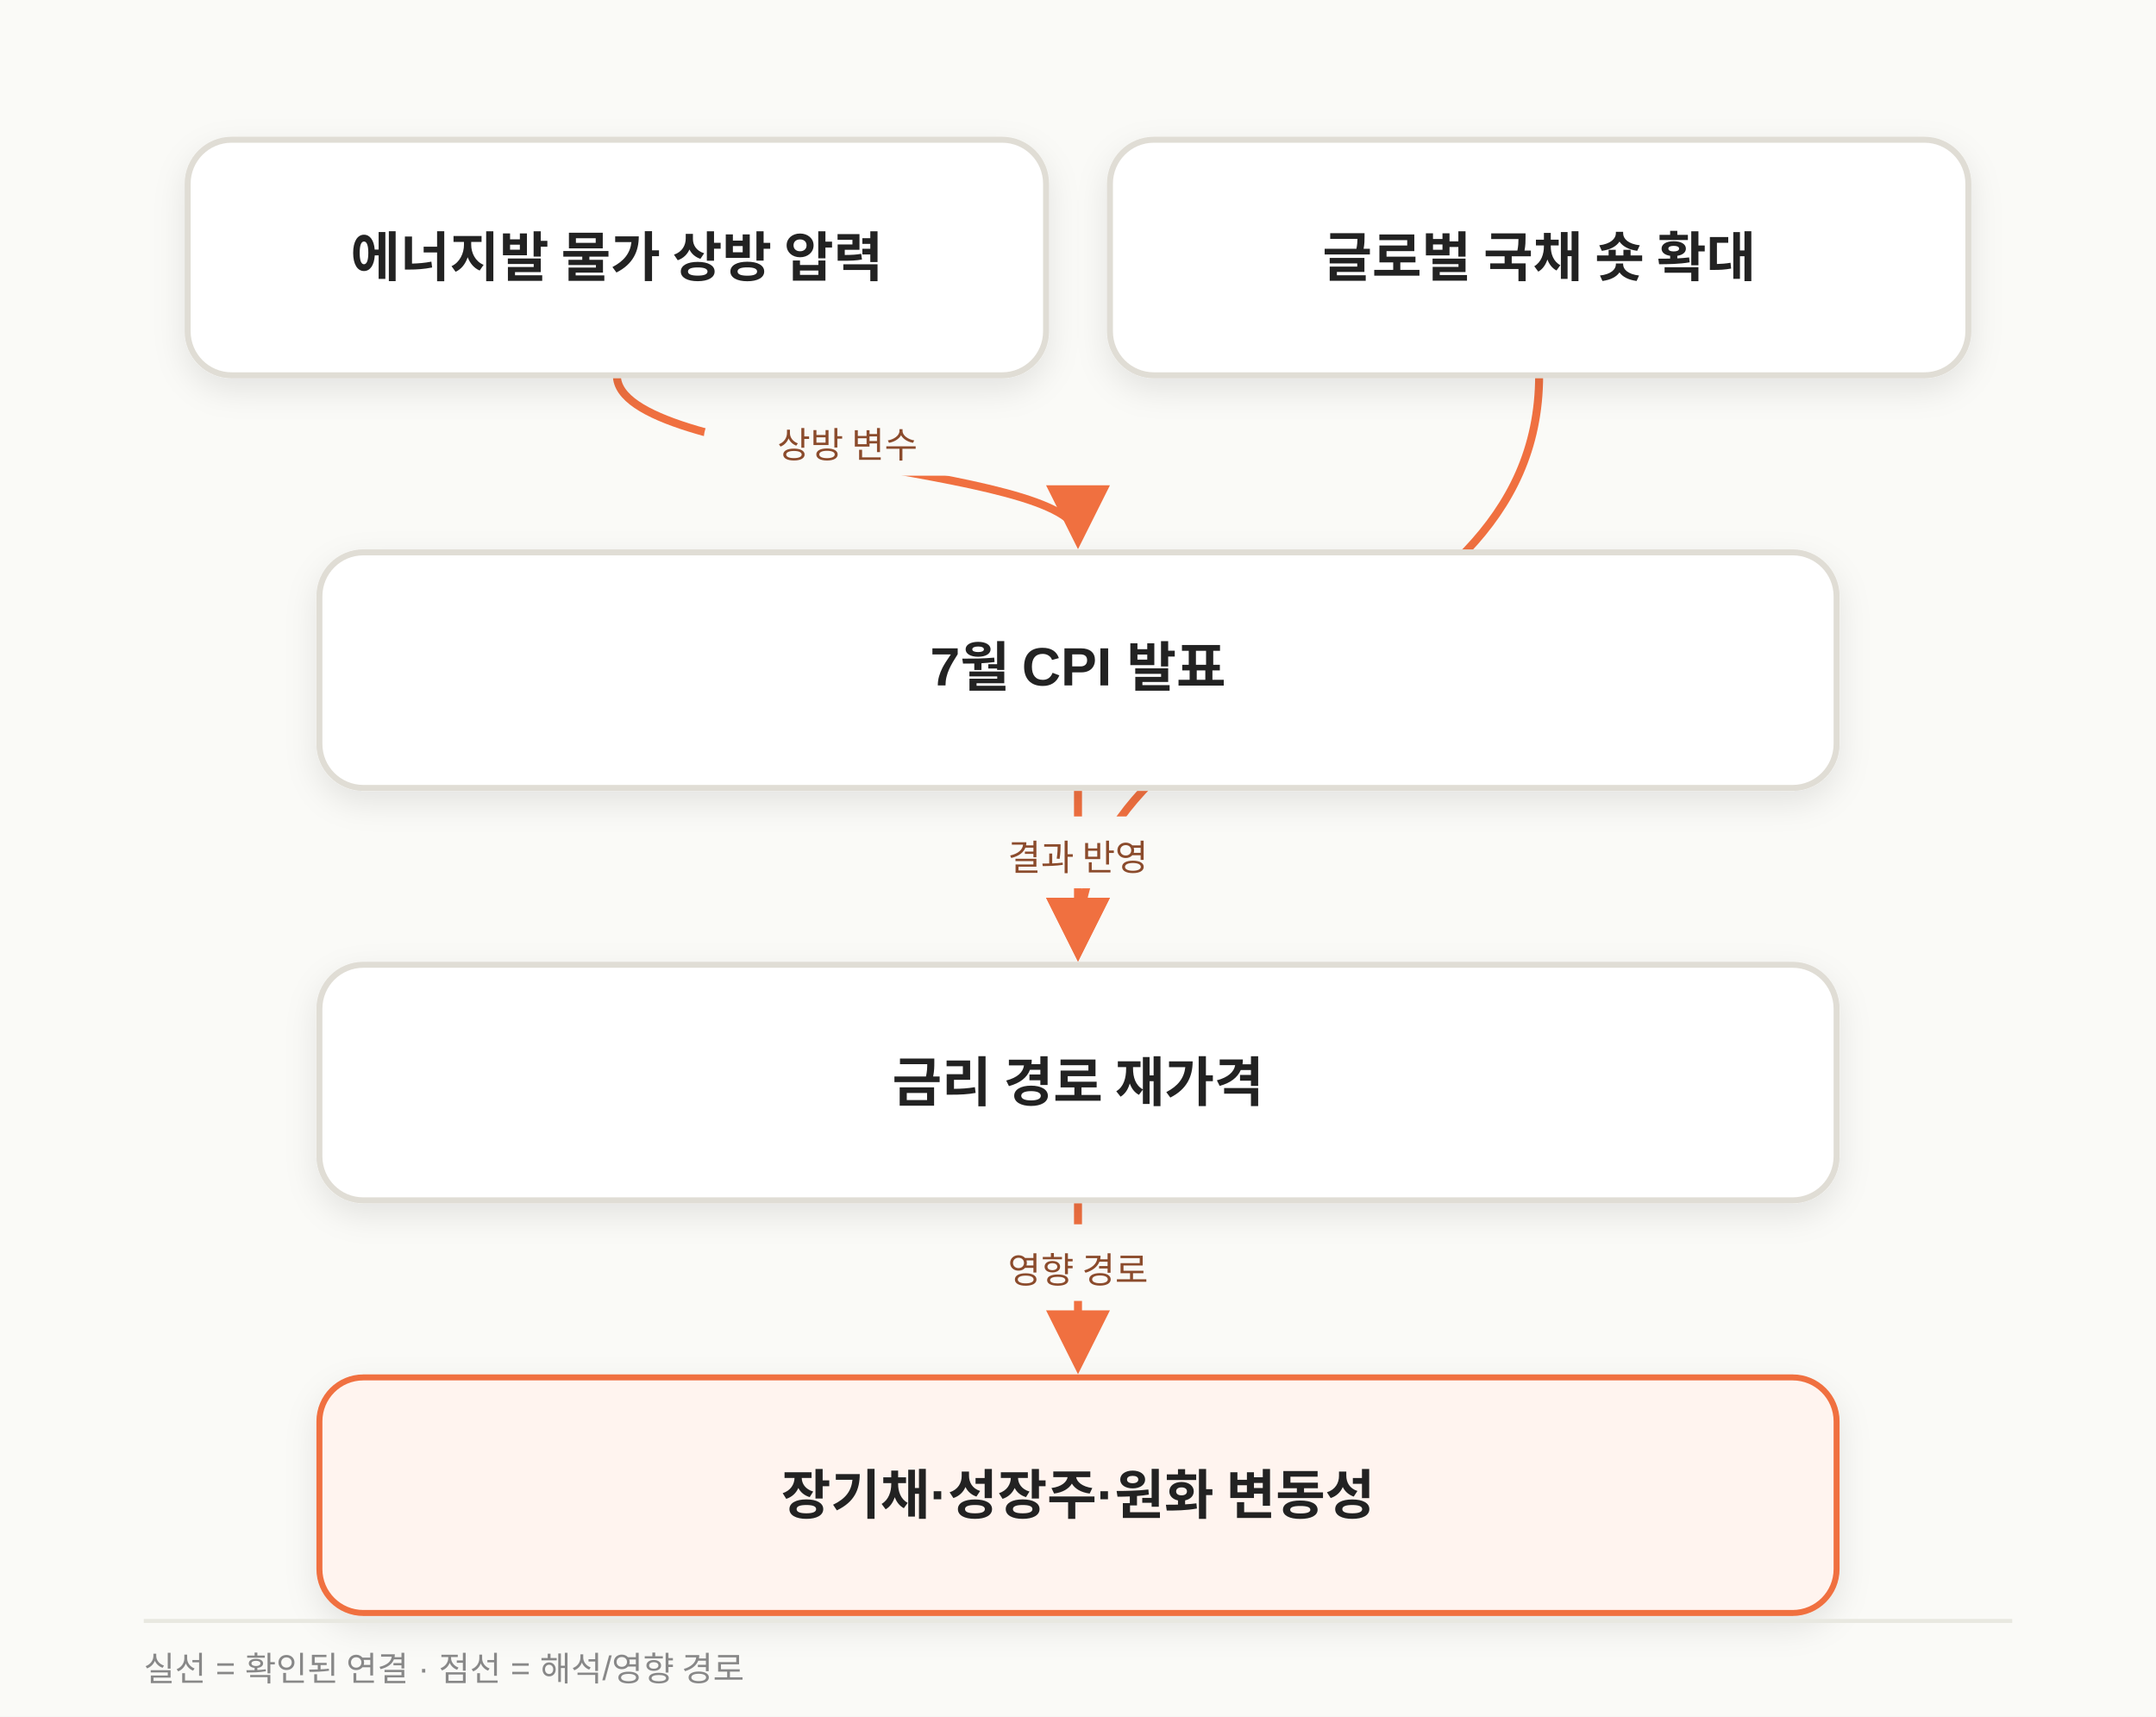
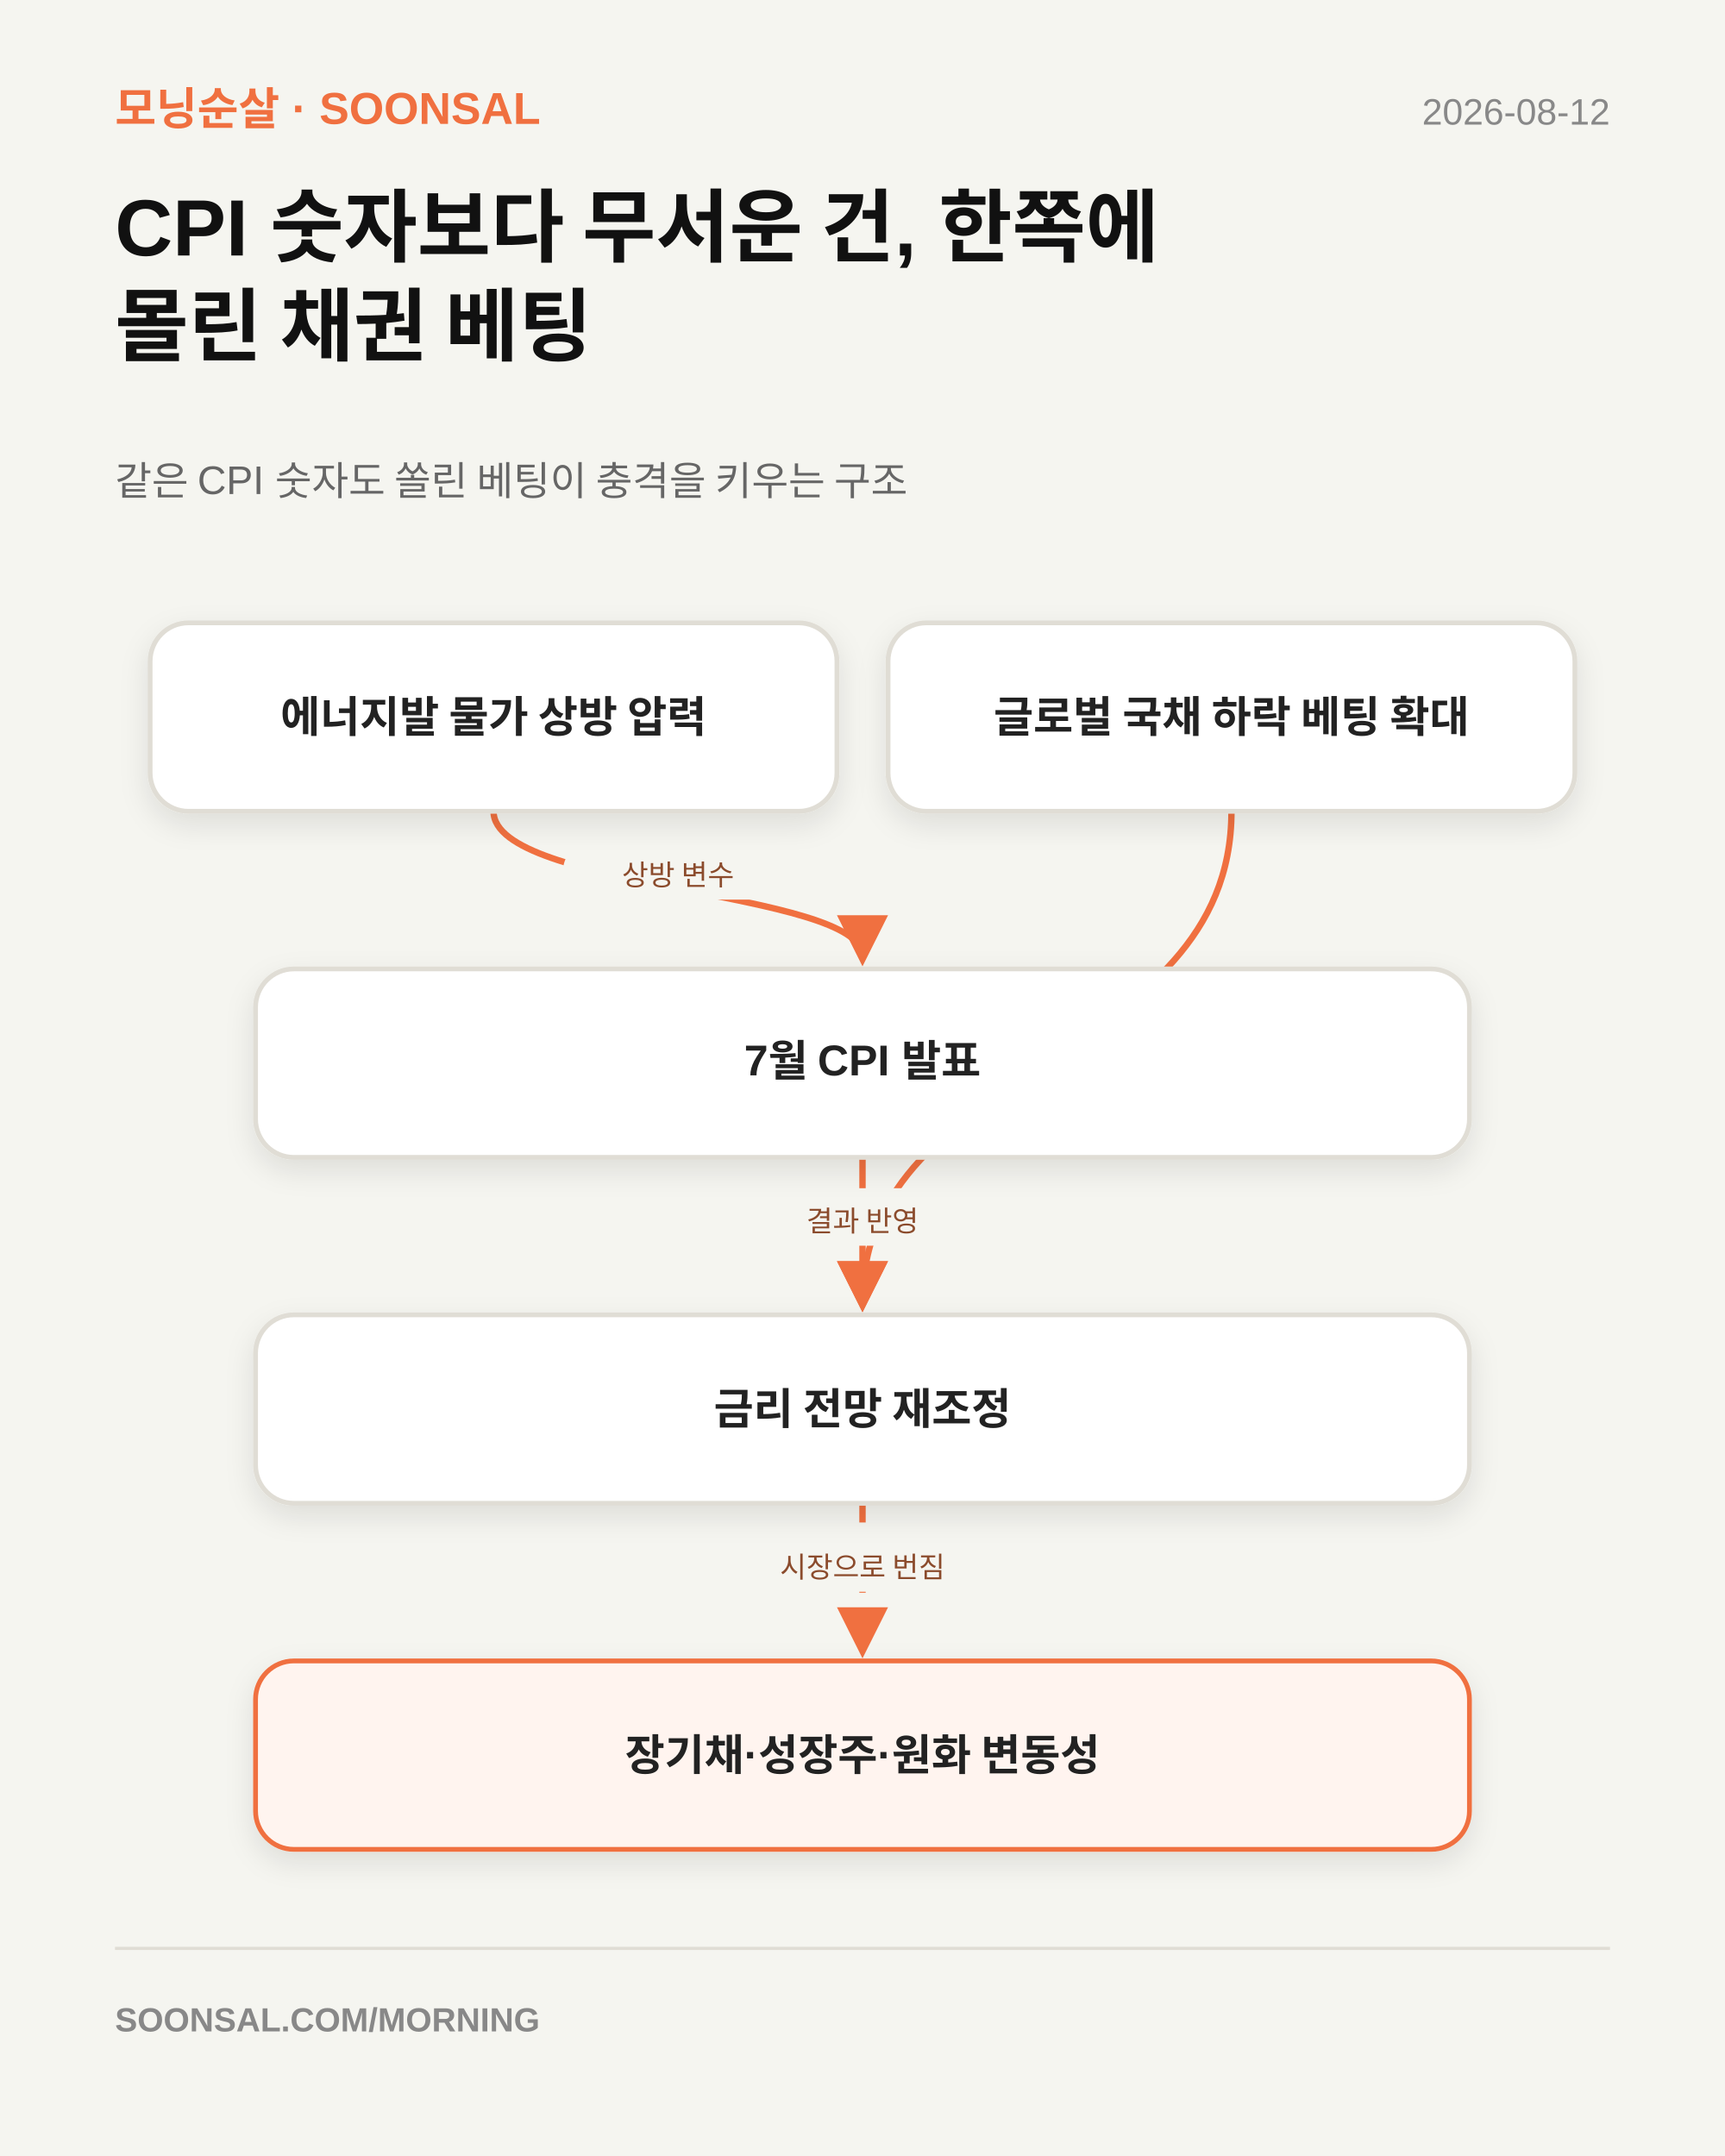
- <svg xmlns="http://www.w3.org/2000/svg" width="1080" height="860" viewBox="0 0 1080 860">
+ <svg xmlns="http://www.w3.org/2000/svg" width="1080" height="1350" viewBox="0 0 1080 1350">
  <defs>
    <filter id="shadow" x="-20%" y="-20%" width="140%" height="160%">
-       <feDropShadow dx="0" dy="6" stdDeviation="8" flood-color="#111111" flood-opacity=".09" />
+       <feDropShadow dx="0" dy="7" stdDeviation="9" flood-color="#111111" flood-opacity=".10" />
    </filter>
    <marker id="arrow" viewBox="0 0 10 10" refX="8" refY="5" markerWidth="8" markerHeight="8" orient="auto-start-reverse">
      <path d="M 0 0 L 10 5 L 0 10 z" fill="#F07040" />
    </marker>
  </defs>
-   <rect width="1080" height="860" fill="#FAFAF7" />
-   <path d="M 309.0 188.0 C 309.0 232.3, 540.0 232.3, 540.0 268.7" fill="none" stroke="#F07040" stroke-width="4" marker-end="url(#arrow)" />
-   <rect x="352.5" y="202.3" width="144" height="36" rx="18" fill="#FAFAF7" />
-   <text x="424.5" y="229.3" text-anchor="middle" font-family="Apple SD Gothic Neo,Malgun Gothic,Arial,sans-serif" font-size="18" fill="#8B4B2C">상방 변수</text>
-   <path d="M 771.0 188.0 C 771.0 335.7, 540.0 335.7, 540.0 475.3" fill="none" stroke="#F07040" stroke-width="4" marker-end="url(#arrow)" />
-   <rect x="583.5" y="305.7" width="144" height="36" rx="18" fill="#FAFAF7" />
-   <text x="655.5" y="332.7" text-anchor="middle" font-family="Apple SD Gothic Neo,Malgun Gothic,Arial,sans-serif" font-size="18" fill="#8B4B2C">포지션 증폭</text>
-   <path d="M 540.0 394.7 C 540.0 439.0, 540.0 439.0, 540.0 475.3" fill="none" stroke="#F07040" stroke-width="4" marker-end="url(#arrow)" />
-   <rect x="468.0" y="409.0" width="144" height="36" rx="18" fill="#FAFAF7" />
-   <text x="540.0" y="436.0" text-anchor="middle" font-family="Apple SD Gothic Neo,Malgun Gothic,Arial,sans-serif" font-size="18" fill="#8B4B2C">결과 반영</text>
-   <path d="M 540.0 601.3 C 540.0 645.7, 540.0 645.7, 540.0 682.0" fill="none" stroke="#F07040" stroke-width="4" stroke-dasharray="12 10" marker-end="url(#arrow)" />
-   <rect x="468.0" y="615.7" width="144" height="36" rx="18" fill="#FAFAF7" />
-   <text x="540.0" y="642.7" text-anchor="middle" font-family="Apple SD Gothic Neo,Malgun Gothic,Arial,sans-serif" font-size="18" fill="#8B4B2C">영향 경로</text>
-   <rect x="94.0" y="70.0" width="430.0" height="118" rx="22" fill="#FFFFFF" stroke="#E0DDD5" stroke-width="3" filter="url(#shadow)" />
-   <text x="309.0" y="129.0" text-anchor="middle" dominant-baseline="middle" font-family="Apple SD Gothic Neo,Malgun Gothic,Arial,sans-serif" font-size="27" font-weight="700" fill="#222222">에너지발 물가 상방 압력</text>
-   <rect x="556.0" y="70.0" width="430.0" height="118" rx="22" fill="#FFFFFF" stroke="#E0DDD5" stroke-width="3" filter="url(#shadow)" />
-   <text x="771.0" y="129.0" text-anchor="middle" dominant-baseline="middle" font-family="Apple SD Gothic Neo,Malgun Gothic,Arial,sans-serif" font-size="27" font-weight="700" fill="#222222">글로벌 국채 숏 확대</text>
-   <rect x="160.0" y="276.7" width="760.0" height="118" rx="22" fill="#FFFFFF" stroke="#E0DDD5" stroke-width="3" filter="url(#shadow)" />
-   <text x="540.0" y="335.7" text-anchor="middle" dominant-baseline="middle" font-family="Apple SD Gothic Neo,Malgun Gothic,Arial,sans-serif" font-size="27" font-weight="700" fill="#222222">7월 CPI 발표</text>
-   <rect x="160.0" y="483.3" width="760.0" height="118" rx="22" fill="#FFFFFF" stroke="#E0DDD5" stroke-width="3" filter="url(#shadow)" />
-   <text x="540.0" y="542.3" text-anchor="middle" dominant-baseline="middle" font-family="Apple SD Gothic Neo,Malgun Gothic,Arial,sans-serif" font-size="27" font-weight="700" fill="#222222">금리 경로 재가격</text>
-   <rect x="160.0" y="690.0" width="760.0" height="118" rx="22" fill="#FFF4EF" stroke="#F07040" stroke-width="3" filter="url(#shadow)" />
-   <text x="540.0" y="749.0" text-anchor="middle" dominant-baseline="middle" font-family="Apple SD Gothic Neo,Malgun Gothic,Arial,sans-serif" font-size="27" font-weight="700" fill="#222222">장기채·성장주·원화 변동성</text>
-   <line x1="72" y1="812" x2="1008" y2="812" stroke="#E8E8E0" stroke-width="2" />
-   <text x="72" y="842" font-family="Apple SD Gothic Neo,Malgun Gothic,Arial,sans-serif" font-size="17" fill="#888888">실선 = 확인된 연결 · 점선 = 해석/영향 경로</text>
+   <rect width="1080" height="1350" fill="#F5F5F0" />
+   <text x="72" y="78" font-family="Apple SD Gothic Neo,Malgun Gothic,Arial,sans-serif" font-size="28" font-weight="800" fill="#F07040">모닝순살 · SOONSAL</text>
+   <text x="1008" y="78" text-anchor="end" font-family="Apple SD Gothic Neo,Malgun Gothic,Arial,sans-serif" font-size="23" fill="#888888">2026-08-12</text>
+   <text x="72" y="160" font-family="Apple SD Gothic Neo,Malgun Gothic,Arial,sans-serif" font-size="50" font-weight="800" fill="#111111">CPI 숫자보다 무서운 건, 한쪽에</text>
+   <text x="72" y="222" font-family="Apple SD Gothic Neo,Malgun Gothic,Arial,sans-serif" font-size="50" font-weight="800" fill="#111111">몰린 채권 베팅</text>
+   <text x="72" y="310" font-family="Apple SD Gothic Neo,Malgun Gothic,Arial,sans-serif" font-size="25" fill="#666666">같은 CPI 숫자도 쏠린 베팅이 충격을 키우는 구조</text>
+   <path d="M 309.0 508.0 C 309.0 557.3, 540.0 557.3, 540.0 598.7" fill="none" stroke="#F07040" stroke-width="4" marker-end="url(#arrow)" />
+   <rect x="352.5" y="527.3" width="144" height="36" rx="18" fill="#F5F5F0" />
+   <text x="424.5" y="554.3" text-anchor="middle" font-family="Apple SD Gothic Neo,Malgun Gothic,Arial,sans-serif" font-size="18" fill="#8B4B2C">상방 변수</text>
+   <path d="M 771.0 508.0 C 771.0 665.7, 540.0 665.7, 540.0 815.3" fill="none" stroke="#F07040" stroke-width="4" marker-end="url(#arrow)" />
+   <rect x="583.5" y="635.7" width="144" height="36" rx="18" fill="#F5F5F0" />
+   <text x="655.5" y="662.7" text-anchor="middle" font-family="Apple SD Gothic Neo,Malgun Gothic,Arial,sans-serif" font-size="18" fill="#8B4B2C">쏠림이 충격 확대</text>
+   <path d="M 540.0 724.7 C 540.0 774.0, 540.0 774.0, 540.0 815.3" fill="none" stroke="#F07040" stroke-width="4" marker-end="url(#arrow)" />
+   <rect x="468.0" y="744.0" width="144" height="36" rx="18" fill="#F5F5F0" />
+   <text x="540.0" y="771.0" text-anchor="middle" font-family="Apple SD Gothic Neo,Malgun Gothic,Arial,sans-serif" font-size="18" fill="#8B4B2C">결과 반영</text>
+   <path d="M 540.0 941.3 C 540.0 990.7, 540.0 990.7, 540.0 1032.0" fill="none" stroke="#F07040" stroke-width="4" stroke-dasharray="12 10" marker-end="url(#arrow)" />
+   <rect x="468.0" y="960.7" width="144" height="36" rx="18" fill="#F5F5F0" />
+   <text x="540.0" y="987.7" text-anchor="middle" font-family="Apple SD Gothic Neo,Malgun Gothic,Arial,sans-serif" font-size="18" fill="#8B4B2C">시장으로 번짐</text>
+   <rect x="94.0" y="390.0" width="430.0" height="118" rx="24" fill="#FFFFFF" stroke="#E0DDD5" stroke-width="3" filter="url(#shadow)" />
+   <text x="309.0" y="449.0" text-anchor="middle" dominant-baseline="middle" font-family="Apple SD Gothic Neo,Malgun Gothic,Arial,sans-serif" font-size="27" font-weight="700" fill="#222222">에너지발 물가 상방 압력</text>
+   <rect x="556.0" y="390.0" width="430.0" height="118" rx="24" fill="#FFFFFF" stroke="#E0DDD5" stroke-width="3" filter="url(#shadow)" />
+   <text x="771.0" y="449.0" text-anchor="middle" dominant-baseline="middle" font-family="Apple SD Gothic Neo,Malgun Gothic,Arial,sans-serif" font-size="27" font-weight="700" fill="#222222">글로벌 국채 하락 베팅 확대</text>
+   <rect x="160.0" y="606.7" width="760.0" height="118" rx="24" fill="#FFFFFF" stroke="#E0DDD5" stroke-width="3" filter="url(#shadow)" />
+   <text x="540.0" y="665.7" text-anchor="middle" dominant-baseline="middle" font-family="Apple SD Gothic Neo,Malgun Gothic,Arial,sans-serif" font-size="27" font-weight="700" fill="#222222">7월 CPI 발표</text>
+   <rect x="160.0" y="823.3" width="760.0" height="118" rx="24" fill="#FFFFFF" stroke="#E0DDD5" stroke-width="3" filter="url(#shadow)" />
+   <text x="540.0" y="882.3" text-anchor="middle" dominant-baseline="middle" font-family="Apple SD Gothic Neo,Malgun Gothic,Arial,sans-serif" font-size="27" font-weight="700" fill="#222222">금리 전망 재조정</text>
+   <rect x="160.0" y="1040.0" width="760.0" height="118" rx="24" fill="#FFF4EF" stroke="#F07040" stroke-width="3" filter="url(#shadow)" />
+   <text x="540.0" y="1099.0" text-anchor="middle" dominant-baseline="middle" font-family="Apple SD Gothic Neo,Malgun Gothic,Arial,sans-serif" font-size="27" font-weight="700" fill="#222222">장기채·성장주·원화 변동성</text>
+   <line x1="72" y1="1220" x2="1008" y2="1220" stroke="#E0DDD5" stroke-width="2" />
+   <text x="72" y="1272" font-family="Apple SD Gothic Neo,Malgun Gothic,Arial,sans-serif" font-size="21" font-weight="700" fill="#888888">SOONSAL.COM/MORNING</text>
</svg>
